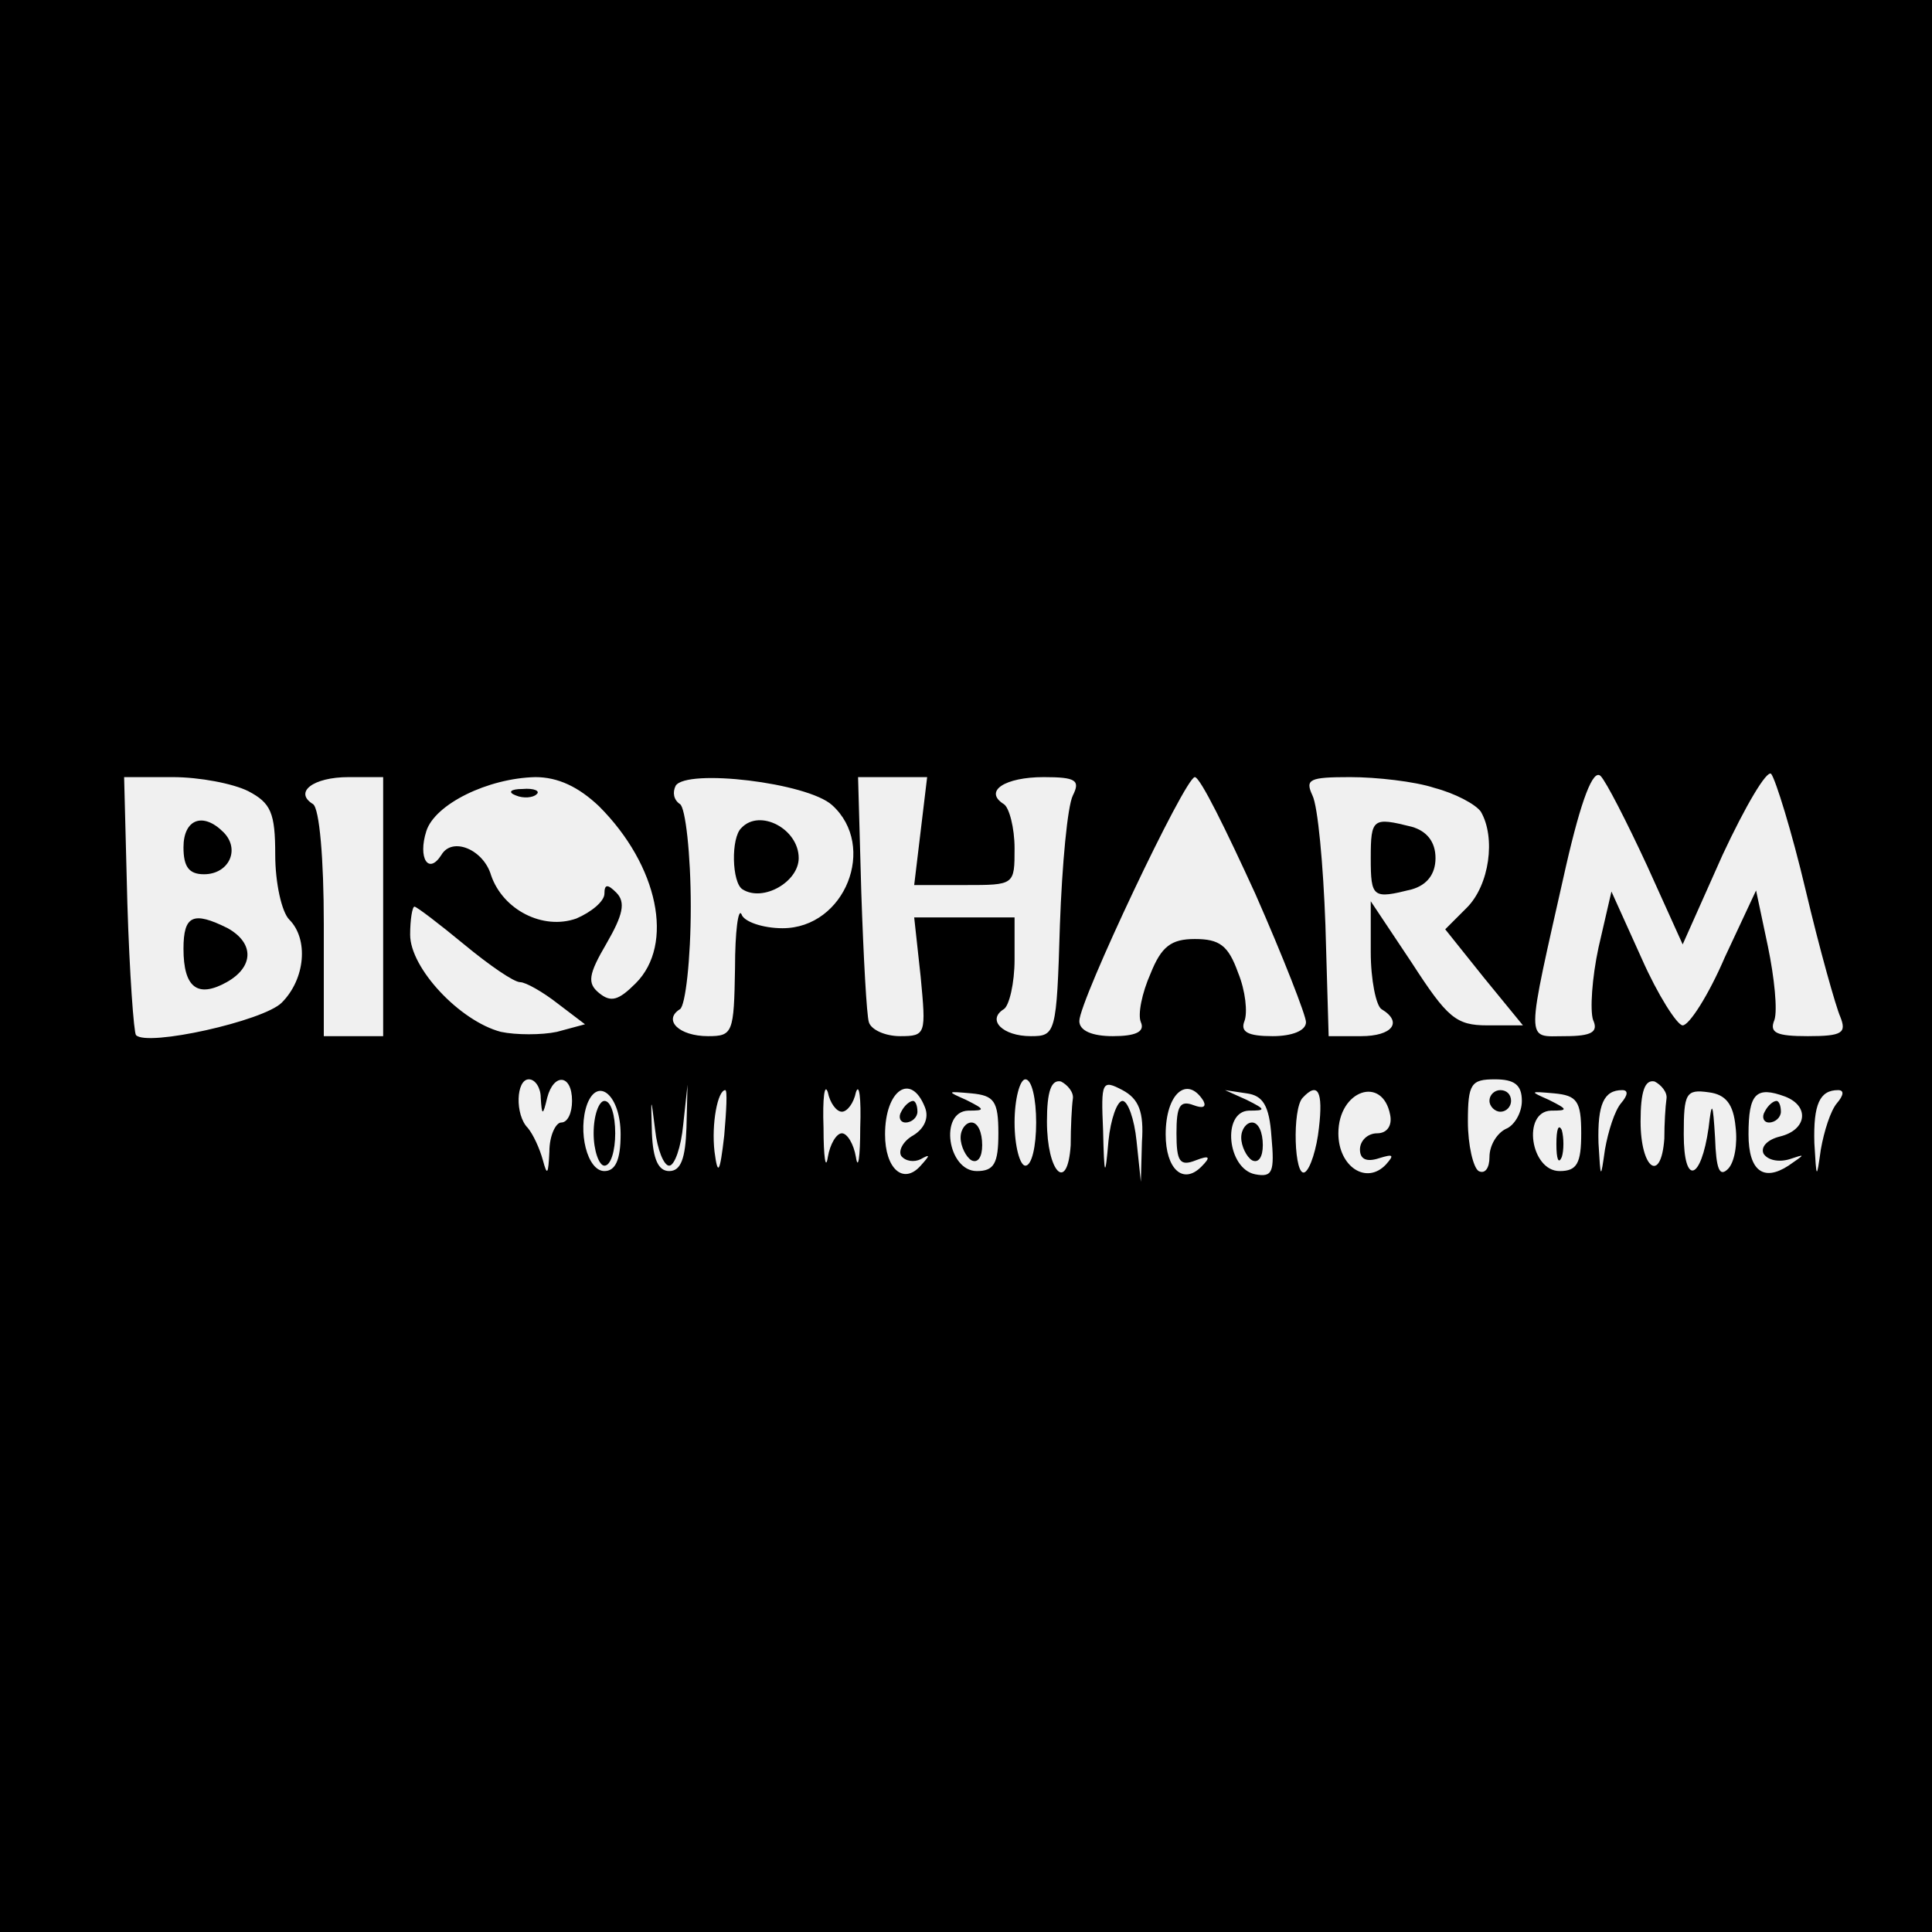
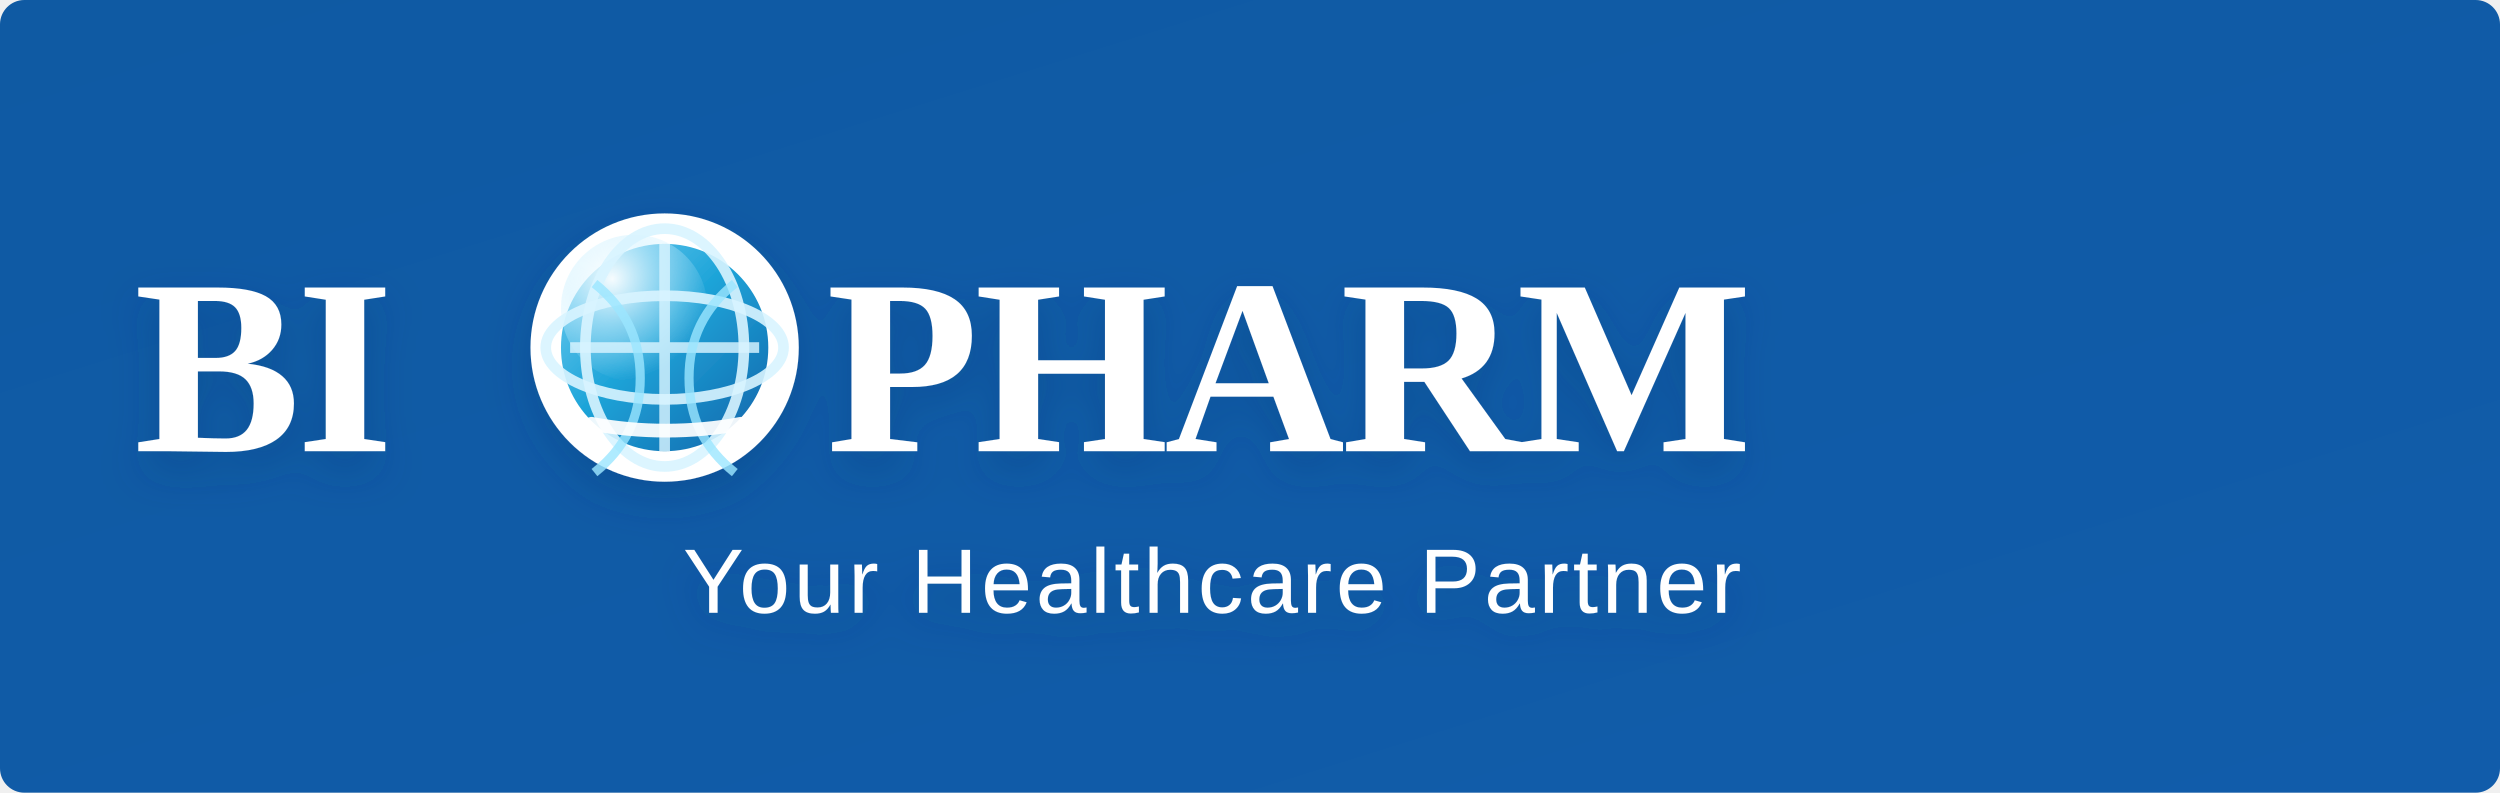
- <svg xmlns="http://www.w3.org/2000/svg" version="1.0" width="179pt" height="179pt" viewBox="0 0 179 179" preserveAspectRatio="xMidYMid meet">
-   <g transform="translate(0,179) scale(0.1,-0.1)" fill="#000000" stroke="none">
-     <path d="M0 895 l0 -895 895 0 895 0 0 895 0 895 -895 0 -895 0 0 -895z m1526 93 l33 -73 37 83 c21 45 41 79 45 75 4 -5 19 -53 32 -108 13 -55 28 -108 32 -117 6 -15 2 -18 -30 -18 -29 0 -36 3 -31 15 3 9 0 39 -6 68 l-11 52 -29 -62 c-15 -35 -33 -63 -39 -63 -5 0 -23 28 -38 62 l-28 62 -12 -52 c-6 -28 -8 -58 -5 -67 5 -11 -1 -15 -26 -15 -37 0 -37 -11 1 158 14 61 25 90 32 83 5 -5 24 -42 43 -83z m-1296 69 c21 -11 25 -20 25 -59 0 -26 6 -53 13 -60 18 -18 15 -55 -7 -77 -17 -17 -125 -41 -135 -30 -2 2 -6 57 -8 122 l-3 117 45 0 c25 0 56 -6 70 -13z m125 -107 l0 -120 -27 0 -28 0 0 104 c0 60 -4 107 -10 111 -18 11 0 25 33 25 l32 0 0 -120z m200 93 c55 -55 70 -128 34 -164 -16 -16 -23 -18 -34 -9 -11 9 -10 17 7 46 15 26 18 38 9 47 -8 8 -11 8 -11 -1 0 -7 -12 -17 -26 -23 -31 -11 -68 8 -79 40 -7 24 -36 36 -46 19 -12 -19 -22 -3 -14 22 8 25 57 49 101 50 21 0 40 -9 59 -27z m216 1 c42 -38 12 -114 -46 -114 -18 0 -36 6 -38 13 -3 6 -6 -16 -6 -50 -1 -60 -2 -63 -25 -63 -27 0 -42 15 -26 25 5 3 10 46 10 95 0 49 -5 92 -10 95 -6 4 -7 11 -4 17 10 16 122 3 145 -18z m82 -24 l-6 -50 47 0 c46 0 46 0 46 34 0 19 -5 38 -10 41 -19 12 1 25 37 25 30 0 34 -3 27 -17 -5 -10 -10 -64 -12 -120 -3 -101 -4 -103 -27 -103 -26 0 -41 15 -25 25 5 3 10 24 10 46 l0 39 -46 0 -47 0 6 -55 c5 -53 5 -55 -19 -55 -14 0 -27 6 -29 13 -2 6 -5 60 -7 120 l-3 107 32 0 32 0 -6 -50z m310 -58 c26 -59 47 -113 47 -119 0 -8 -13 -13 -31 -13 -23 0 -30 4 -26 14 3 8 1 28 -6 45 -9 25 -17 31 -40 31 -22 0 -31 -7 -41 -32 -8 -18 -12 -38 -9 -45 4 -9 -5 -13 -26 -13 -19 0 -31 5 -31 14 0 19 98 226 107 226 5 0 29 -49 56 -108z m166 98 c19 -5 38 -15 43 -22 14 -24 8 -68 -13 -89 l-20 -20 36 -45 36 -44 -33 0 c-29 0 -37 7 -70 58 l-38 57 0 -47 c0 -26 5 -50 10 -53 20 -12 10 -25 -19 -25 l-30 0 -3 103 c-2 56 -7 110 -12 120 -7 15 -3 17 35 17 24 0 60 -4 78 -10z m-899 -145 c23 -19 46 -35 52 -35 5 0 21 -9 35 -20 l25 -19 -26 -7 c-14 -3 -38 -3 -52 0 -38 10 -84 59 -84 90 0 14 2 26 4 26 2 0 23 -16 46 -35z m71 -142 c1 -17 2 -17 6 0 6 23 23 22 23 -3 0 -11 -4 -20 -10 -20 -5 0 -11 -12 -11 -27 -1 -21 -2 -23 -6 -8 -3 11 -9 24 -14 30 -12 12 -11 45 1 45 6 0 11 -8 11 -17z m279 -13 c5 0 11 8 13 18 3 9 5 -5 4 -33 0 -27 -2 -40 -4 -27 -2 12 -8 22 -13 22 -5 0 -11 -10 -13 -22 -2 -13 -4 0 -4 27 -1 28 1 42 4 33 2 -10 8 -18 13 -18z m180 -10 c0 -22 -4 -40 -10 -40 -5 0 -10 18 -10 40 0 22 5 40 10 40 6 0 10 -18 10 -40z m34 22 c-1 -7 -2 -26 -2 -43 -3 -45 -22 -25 -22 22 0 28 4 39 13 37 6 -3 12 -10 11 -16z m64 -40 l-1 -37 -4 38 c-2 20 -8 37 -13 37 -5 0 -11 -17 -13 -37 -3 -35 -4 -34 -5 10 -2 45 -1 47 18 37 15 -8 20 -20 18 -48z m352 38 c0 -11 -7 -23 -15 -26 -8 -4 -15 -15 -15 -26 0 -10 -4 -16 -10 -13 -5 3 -10 24 -10 46 0 35 3 39 25 39 18 0 25 -5 25 -20z m134 2 c-1 -7 -2 -23 -2 -37 -3 -42 -22 -28 -22 16 0 28 4 39 13 37 6 -3 12 -10 11 -16z m-969 -33 c0 -24 -5 -34 -15 -34 -16 0 -25 37 -16 62 10 26 31 8 31 -28z m45 -29 c5 0 11 17 13 38 l4 37 -1 -40 c-1 -28 -5 -40 -16 -40 -10 0 -15 11 -16 35 -1 35 -1 35 3 3 2 -18 8 -33 13 -33z m51 28 c-4 -35 -6 -38 -9 -15 -3 26 3 57 10 57 2 0 1 -19 -1 -42z m186 26 c4 -10 -1 -20 -11 -26 -9 -5 -14 -14 -11 -19 4 -5 12 -6 18 -3 9 5 9 4 0 -6 -16 -18 -33 -3 -33 29 0 41 24 58 37 25z m68 -24 c0 -28 -4 -35 -20 -35 -27 0 -35 55 -8 56 16 0 16 1 -2 10 -18 8 -18 8 5 6 21 -2 25 -7 25 -37z m190 30 c3 -6 -1 -7 -9 -4 -13 5 -16 -1 -16 -26 0 -26 3 -31 18 -25 13 5 14 3 5 -6 -17 -17 -33 -2 -33 30 0 38 20 55 35 31z m63 -33 c3 -33 1 -38 -15 -35 -26 5 -31 58 -6 59 16 0 16 1 -2 10 l-20 9 20 -3 c15 -2 21 -11 23 -40z m44 8 c-2 -19 -8 -38 -13 -41 -10 -6 -12 59 -2 69 14 15 19 6 15 -28z m66 12 c2 -10 -3 -17 -12 -17 -9 0 -16 -7 -16 -15 0 -9 6 -12 18 -8 13 4 14 3 6 -6 -18 -19 -44 -2 -44 29 0 40 41 54 48 17z m177 -17 c0 -28 -4 -35 -20 -35 -27 0 -35 55 -8 56 16 0 16 1 -2 10 -18 8 -18 8 5 6 21 -2 25 -7 25 -37z m37 28 c-6 -7 -12 -26 -15 -43 -4 -28 -4 -28 -6 6 -1 36 5 49 22 49 6 0 5 -5 -1 -12z m106 -22 c2 -16 -1 -33 -7 -39 -8 -8 -11 0 -12 29 -2 33 -3 35 -6 9 -7 -49 -23 -54 -23 -6 0 38 2 42 23 39 16 -2 23 -11 25 -32z m46 28 c23 -9 20 -31 -5 -37 -12 -3 -18 -10 -15 -16 4 -6 14 -8 24 -5 15 5 15 5 -1 -6 -23 -15 -37 -5 -37 29 0 38 7 45 34 35z m48 -6 c-6 -7 -12 -26 -15 -43 -4 -28 -4 -28 -6 6 -1 36 5 49 22 49 6 0 5 -5 -1 -12z" />
-     <path d="M170 1005 c0 -18 5 -25 19 -25 23 0 34 23 18 39 -19 19 -37 12 -37 -14z" />
-     <path d="M170 911 c0 -36 13 -46 40 -31 25 14 26 36 1 50 -32 16 -41 12 -41 -19z" />
-     <path d="M478 1053 c7 -3 16 -2 19 1 4 3 -2 6 -13 5 -11 0 -14 -3 -6 -6z" />
-     <path d="M687 1023 c-10 -9 -9 -51 1 -57 19 -12 52 7 52 29 0 27 -36 46 -53 28z" />
-     <path d="M1270 995 c0 -37 2 -38 38 -29 14 4 22 14 22 29 0 15 -8 25 -22 29 -36 9 -38 8 -38 -29z" />
-     <path d="M1380 770 c0 -5 5 -10 10 -10 6 0 10 5 10 10 0 6 -4 10 -10 10 -5 0 -10 -4 -10 -10z" />
-     <path d="M550 740 c0 -16 5 -30 10 -30 6 0 10 14 10 30 0 17 -4 30 -10 30 -5 0 -10 -13 -10 -30z" />
-     <path d="M835 760 c-3 -5 -1 -10 4 -10 6 0 11 5 11 10 0 6 -2 10 -4 10 -3 0 -8 -4 -11 -10z" />
-     <path d="M890 736 c0 -8 5 -18 10 -21 6 -3 10 3 10 14 0 12 -4 21 -10 21 -5 0 -10 -6 -10 -14z" />
-     <path d="M1150 736 c0 -8 5 -18 10 -21 6 -3 10 3 10 14 0 12 -4 21 -10 21 -5 0 -10 -6 -10 -14z" />
-     <path d="M1442 730 c0 -14 2 -19 5 -12 2 6 2 18 0 25 -3 6 -5 1 -5 -13z" />
-     <path d="M1635 760 c-3 -5 -1 -10 4 -10 6 0 11 5 11 10 0 6 -2 10 -4 10 -3 0 -8 -4 -11 -10z" />
+ <svg xmlns="http://www.w3.org/2000/svg" viewBox="0 0 820 260" role="img" aria-labelledby="biopharmTitle biopharmDesc">
+   <defs>
+     <linearGradient id="biopharmBg" x1="0%" y1="0%" x2="100%" y2="100%">
+       <stop offset="0%" stop-color="#0f5aa3" />
+       <stop offset="100%" stop-color="#115caa" />
+     </linearGradient>
+     <linearGradient id="biopharmGlobe" x1="0%" y1="0%" x2="100%" y2="100%">
+       <stop offset="0%" stop-color="#86d8f7" />
+       <stop offset="45%" stop-color="#1fa5d9" />
+       <stop offset="100%" stop-color="#0f5aa3" />
+     </linearGradient>
+     <radialGradient id="biopharmGlow" cx="35%" cy="30%" r="70%">
+       <stop offset="0%" stop-color="#ffffff" stop-opacity="0.95" />
+       <stop offset="45%" stop-color="#d5f3ff" stop-opacity="0.55" />
+       <stop offset="100%" stop-color="#d5f3ff" stop-opacity="0" />
+     </radialGradient>
+     <filter id="biopharmShadow" x="-20%" y="-20%" width="140%" height="160%">
+       <feDropShadow dx="0" dy="6" stdDeviation="7" flood-color="#083d74" flood-opacity="0.28" />
+     </filter>
+   </defs>
+   <rect width="820" height="260" rx="8" fill="url(#biopharmBg)" />
+   <g filter="url(#biopharmShadow)">
+     <text x="44" y="148" fill="#ffffff" font-family="Georgia, 'Times New Roman', serif" font-size="82" font-weight="700" letter-spacing="-1.5">
+       BI
+     </text>
+     <g transform="translate(177 73)">
+       <circle cx="41" cy="41" r="39" fill="url(#biopharmGlobe)" stroke="#ffffff" stroke-width="10" />
+       <circle cx="31" cy="28" r="24" fill="url(#biopharmGlow)" />
+       <ellipse cx="41" cy="41" rx="26" ry="39" fill="none" stroke="#d8f4ff" stroke-width="3.5" opacity="0.9" />
+       <ellipse cx="41" cy="41" rx="39" ry="17" fill="none" stroke="#d8f4ff" stroke-width="3.5" opacity="0.9" />
+       <path d="M10 41h62M41 7v68" stroke="#d8f4ff" stroke-width="3.5" opacity="0.82" />
+       <path d="M18 20c10 8 15 18 15 31s-5 23-15 31" fill="none" stroke="#9be6ff" stroke-width="3" opacity="0.8" />
+       <path d="M64 20c-10 8-15 18-15 31s5 23 15 31" fill="none" stroke="#9be6ff" stroke-width="3" opacity="0.8" />
+       <path d="M17 66c16 3 33 3 49 0" fill="none" stroke="#ffffff" stroke-width="4.5" stroke-linecap="round" opacity="0.92" />
+     </g>
+     <text x="271" y="148" fill="#ffffff" font-family="Georgia, 'Times New Roman', serif" font-size="82" font-weight="700" letter-spacing="-1.5">
+       PHARM
+     </text>
+     <text x="224" y="201" fill="#ffffff" font-family="'Trebuchet MS', Arial, sans-serif" font-size="30" letter-spacing="1.2">
+       Your Healthcare Partner
+     </text>
  </g>
</svg>
